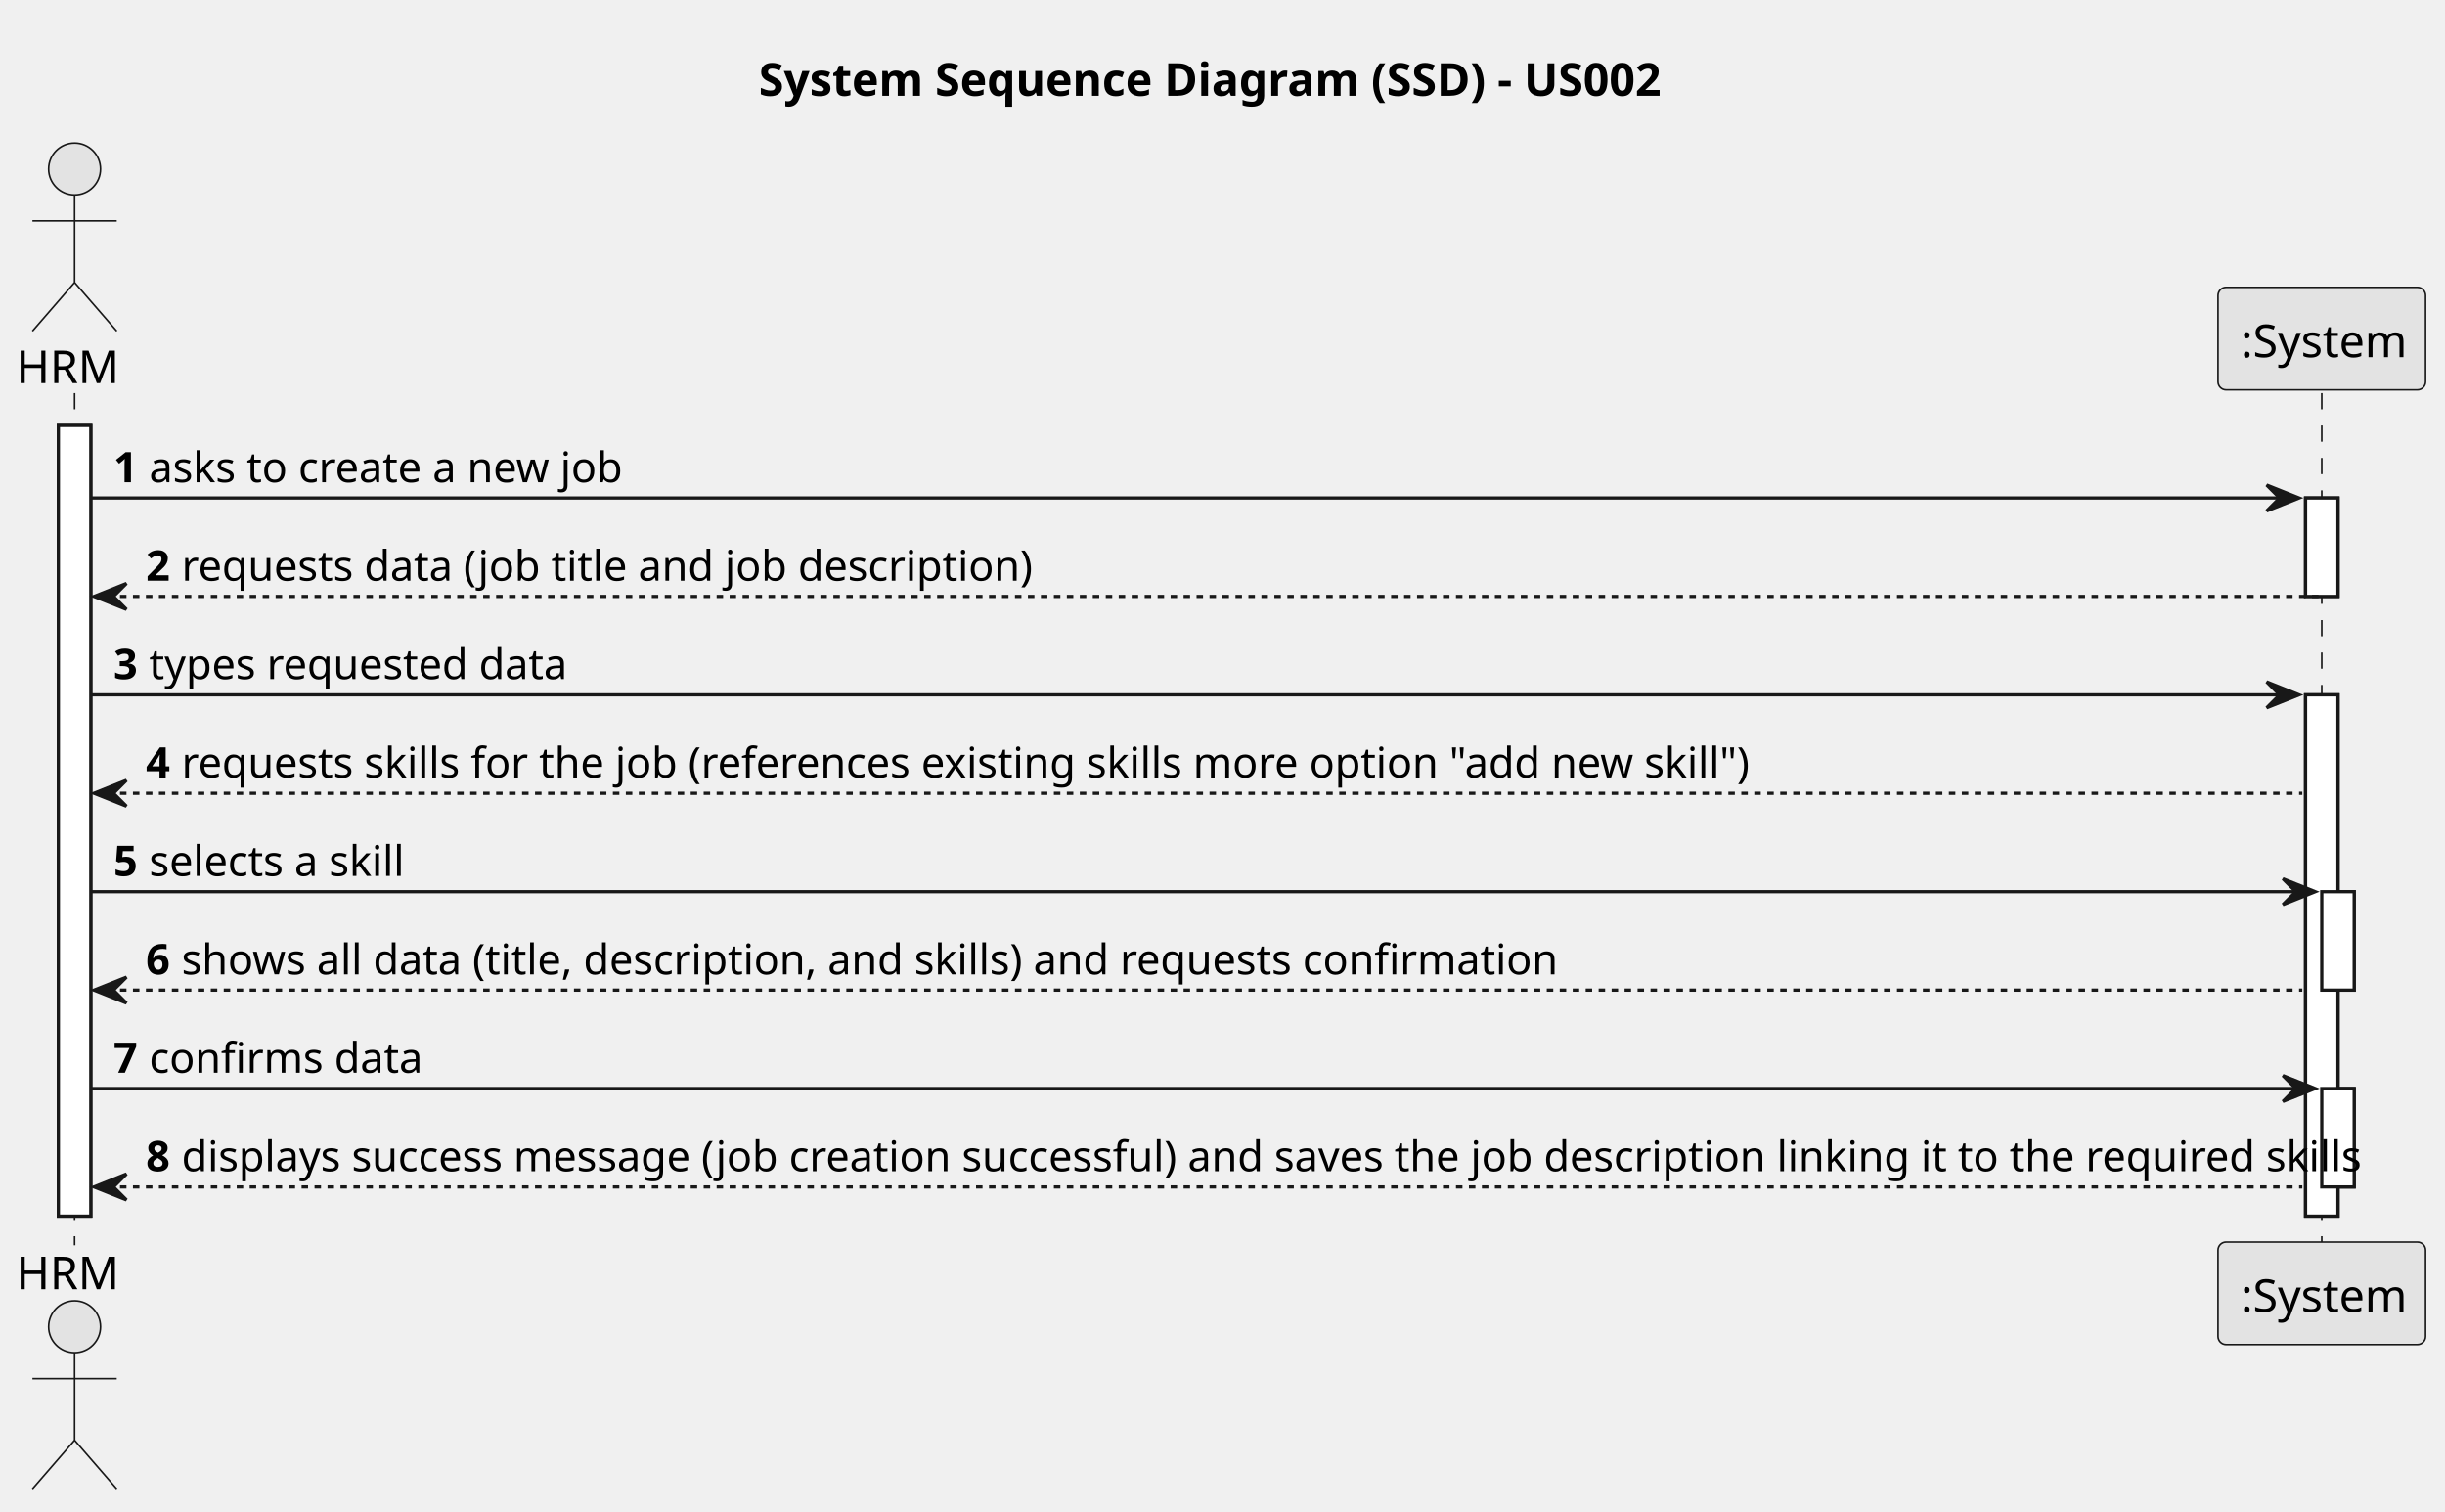
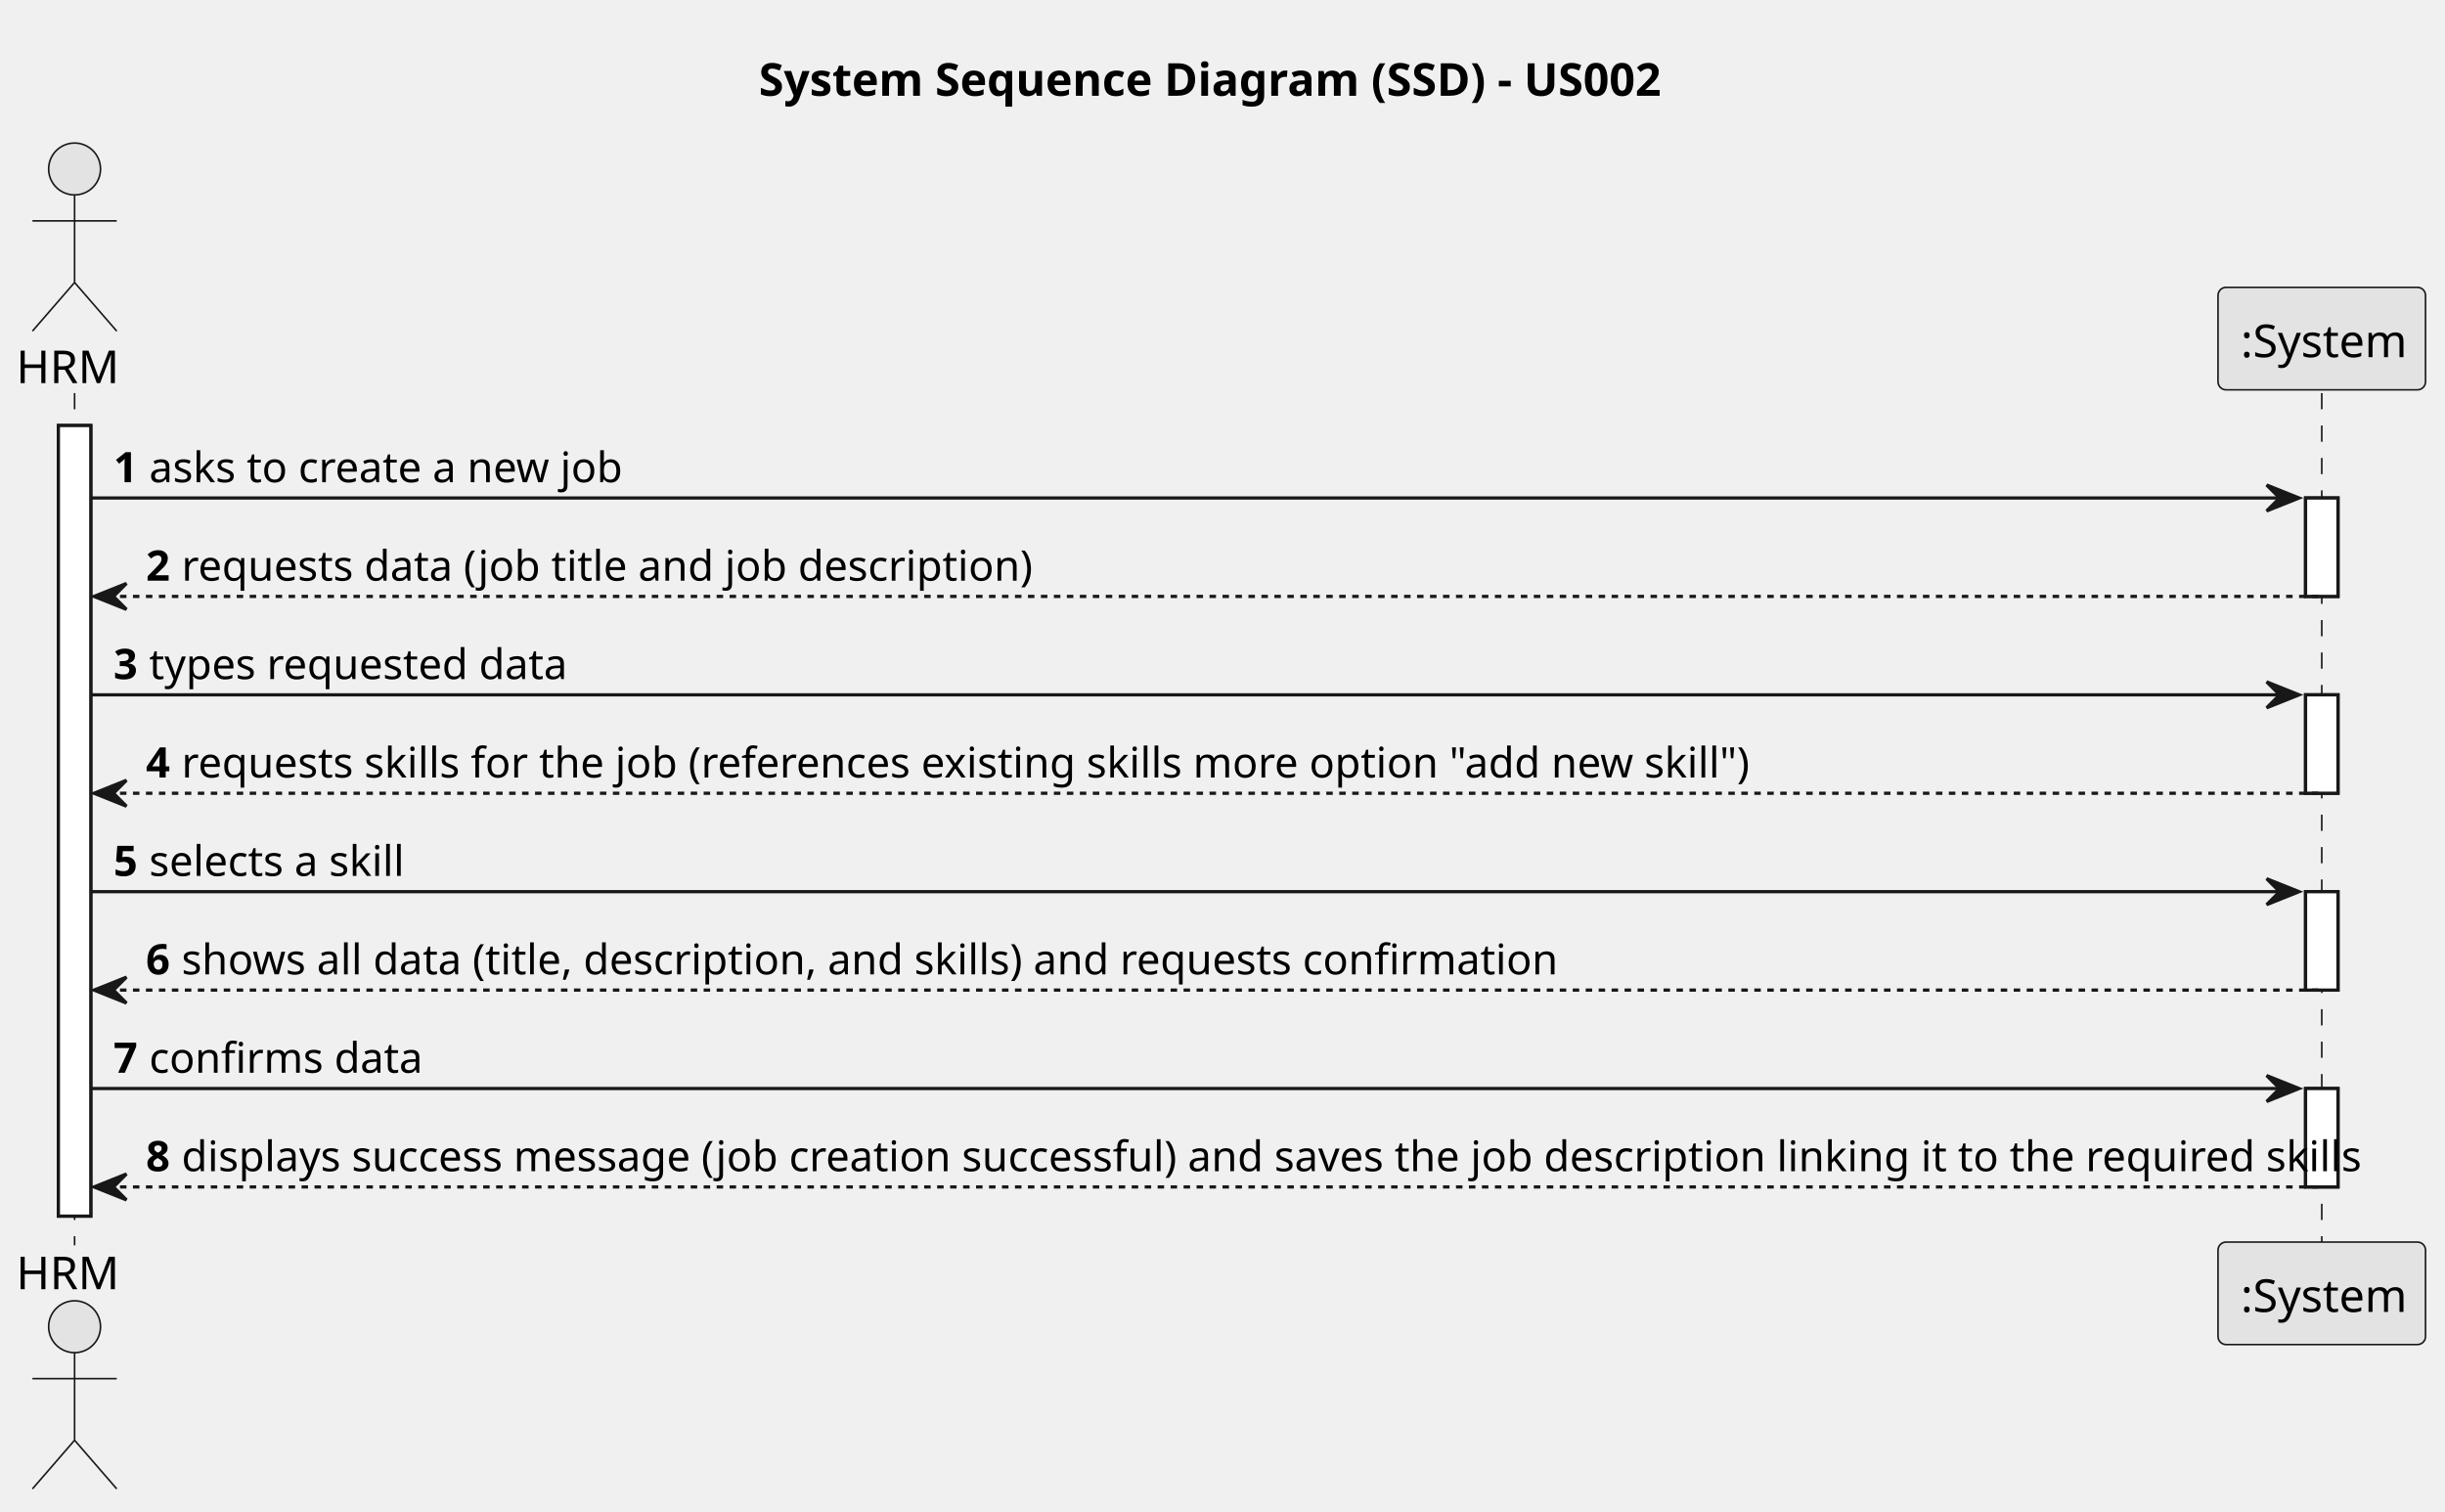
<svg xmlns="http://www.w3.org/2000/svg" contentStyleType="text/css" height="466px" preserveAspectRatio="none" style="width:754px;height:466px;background:#FFFFFF;" version="1.1" viewBox="0 0 754 466" width="754px" zoomAndPan="magnify">
  <defs />
  <g>
    <text fill="#000000" font-family="sans-serif" font-size="14" font-weight="bold" lengthAdjust="spacing" textLength="284" x="234" y="29.533">System Sequence Diagram (SSD) - US002</text>
    <rect fill="#FFFFFF" height="243.812" style="stroke:#181818;stroke-width:1.0;" width="10" x="18" y="131.219" />
    <rect fill="#FFFFFF" height="30.352" style="stroke:#181818;stroke-width:1.0;" width="10" x="711" y="153.57" />
-     <rect fill="#FFFFFF" height="160.758" style="stroke:#181818;stroke-width:1.0;" width="10" x="711" y="214.273" />
-     <rect fill="#FFFFFF" height="30.352" style="stroke:#181818;stroke-width:1.0;" width="10" x="716" y="274.977" />
-     <rect fill="#FFFFFF" height="30.352" style="stroke:#181818;stroke-width:1.0;" width="10" x="716" y="335.68" />
+     <rect fill="#FFFFFF" height="30.352" style="stroke:#181818;stroke-width:1.0;" width="10" x="711" y="214.273" />
+     <rect fill="#FFFFFF" height="30.352" style="stroke:#181818;stroke-width:1.0;" width="10" x="711" y="274.977" />
+     <rect fill="#FFFFFF" height="30.352" style="stroke:#181818;stroke-width:1.0;" width="10" x="711" y="335.68" />
    <line style="stroke:#181818;stroke-width:0.5;stroke-dasharray:5.0,5.0;" x1="23" x2="23" y1="121.219" y2="384.031" />
    <line style="stroke:#181818;stroke-width:0.5;stroke-dasharray:5.0,5.0;" x1="716" x2="716" y1="121.219" y2="384.031" />
    <text fill="#000000" font-family="sans-serif" font-size="14" lengthAdjust="spacing" textLength="30" x="5" y="118.143">HRM</text>
    <ellipse cx="23" cy="52.109" fill="#E3E3E3" rx="8" ry="8" style="stroke:#181818;stroke-width:0.5;" />
    <path d="M23,60.109 L23,87.109 M10,68.109 L36,68.109 M23,87.109 L10,102.109 M23,87.109 L36,102.109 " fill="none" style="stroke:#181818;stroke-width:0.5;" />
    <text fill="#000000" font-family="sans-serif" font-size="14" lengthAdjust="spacing" textLength="30" x="5" y="397.565">HRM</text>
    <ellipse cx="23" cy="409.141" fill="#E3E3E3" rx="8" ry="8" style="stroke:#181818;stroke-width:0.5;" />
    <path d="M23,417.141 L23,444.141 M10,425.141 L36,425.141 M23,444.141 L10,459.141 M23,444.141 L36,459.141 " fill="none" style="stroke:#181818;stroke-width:0.5;" />
    <rect fill="#E3E3E3" height="31.609" rx="2.5" ry="2.5" style="stroke:#181818;stroke-width:0.5;" width="64" x="684" y="88.609" />
    <text fill="#000000" font-family="sans-serif" font-size="14" lengthAdjust="spacing" textLength="50" x="691" y="110.143">:System</text>
    <rect fill="#E3E3E3" height="31.609" rx="2.5" ry="2.5" style="stroke:#181818;stroke-width:0.5;" width="64" x="684" y="383.031" />
    <text fill="#000000" font-family="sans-serif" font-size="14" lengthAdjust="spacing" textLength="50" x="691" y="404.565">:System</text>
    <rect fill="#FFFFFF" height="243.812" style="stroke:#181818;stroke-width:1.0;" width="10" x="18" y="131.219" />
    <rect fill="#FFFFFF" height="30.352" style="stroke:#181818;stroke-width:1.0;" width="10" x="711" y="153.57" />
-     <rect fill="#FFFFFF" height="160.758" style="stroke:#181818;stroke-width:1.0;" width="10" x="711" y="214.273" />
-     <rect fill="#FFFFFF" height="30.352" style="stroke:#181818;stroke-width:1.0;" width="10" x="716" y="274.977" />
-     <rect fill="#FFFFFF" height="30.352" style="stroke:#181818;stroke-width:1.0;" width="10" x="716" y="335.68" />
+     <rect fill="#FFFFFF" height="30.352" style="stroke:#181818;stroke-width:1.0;" width="10" x="711" y="214.273" />
+     <rect fill="#FFFFFF" height="30.352" style="stroke:#181818;stroke-width:1.0;" width="10" x="711" y="274.977" />
+     <rect fill="#FFFFFF" height="30.352" style="stroke:#181818;stroke-width:1.0;" width="10" x="711" y="335.68" />
    <polygon fill="#181818" points="699,149.57,709,153.57,699,157.57,703,153.57" style="stroke:#181818;stroke-width:1.0;" />
    <line style="stroke:#181818;stroke-width:1.0;" x1="28" x2="705" y1="153.57" y2="153.57" />
    <text fill="#000000" font-family="sans-serif" font-size="13" font-weight="bold" lengthAdjust="spacing" textLength="7" x="35" y="148.714">1</text>
    <text fill="#000000" font-family="sans-serif" font-size="13" lengthAdjust="spacing" textLength="142" x="46" y="148.714">asks to create a new job</text>
    <polygon fill="#181818" points="39,179.922,29,183.922,39,187.922,35,183.922" style="stroke:#181818;stroke-width:1.0;" />
    <line style="stroke:#181818;stroke-width:1.0;stroke-dasharray:2.0,2.0;" x1="33" x2="715" y1="183.922" y2="183.922" />
    <text fill="#000000" font-family="sans-serif" font-size="13" font-weight="bold" lengthAdjust="spacing" textLength="7" x="45" y="179.065">2</text>
    <text fill="#000000" font-family="sans-serif" font-size="13" lengthAdjust="spacing" textLength="246" x="56" y="179.065">requests data (job title and job description)</text>
    <polygon fill="#181818" points="699,210.273,709,214.273,699,218.273,703,214.273" style="stroke:#181818;stroke-width:1.0;" />
    <line style="stroke:#181818;stroke-width:1.0;" x1="28" x2="705" y1="214.273" y2="214.273" />
    <text fill="#000000" font-family="sans-serif" font-size="13" font-weight="bold" lengthAdjust="spacing" textLength="7" x="35" y="209.417">3</text>
    <text fill="#000000" font-family="sans-serif" font-size="13" lengthAdjust="spacing" textLength="122" x="46" y="209.417">types requested data</text>
    <polygon fill="#181818" points="39,240.625,29,244.625,39,248.625,35,244.625" style="stroke:#181818;stroke-width:1.0;" />
-     <line style="stroke:#181818;stroke-width:1.0;stroke-dasharray:2.0,2.0;" x1="33" x2="710" y1="244.625" y2="244.625" />
+     <line style="stroke:#181818;stroke-width:1.0;stroke-dasharray:2.0,2.0;" x1="33" x2="715" y1="244.625" y2="244.625" />
    <text fill="#000000" font-family="sans-serif" font-size="13" font-weight="bold" lengthAdjust="spacing" textLength="7" x="45" y="239.769">4</text>
    <text fill="#000000" font-family="sans-serif" font-size="13" lengthAdjust="spacing" textLength="461" x="56" y="239.769">requests skills for the job (references existing skills more option "add new skill")</text>
-     <polygon fill="#181818" points="704,270.977,714,274.977,704,278.977,708,274.977" style="stroke:#181818;stroke-width:1.0;" />
-     <line style="stroke:#181818;stroke-width:1.0;" x1="28" x2="710" y1="274.977" y2="274.977" />
+     <polygon fill="#181818" points="699,270.977,709,274.977,699,278.977,703,274.977" style="stroke:#181818;stroke-width:1.0;" />
+     <line style="stroke:#181818;stroke-width:1.0;" x1="28" x2="705" y1="274.977" y2="274.977" />
    <text fill="#000000" font-family="sans-serif" font-size="13" font-weight="bold" lengthAdjust="spacing" textLength="7" x="35" y="270.12">5</text>
    <text fill="#000000" font-family="sans-serif" font-size="13" lengthAdjust="spacing" textLength="80" x="46" y="270.12">selects a skill</text>
    <polygon fill="#181818" points="39,301.328,29,305.328,39,309.328,35,305.328" style="stroke:#181818;stroke-width:1.0;" />
-     <line style="stroke:#181818;stroke-width:1.0;stroke-dasharray:2.0,2.0;" x1="33" x2="710" y1="305.328" y2="305.328" />
+     <line style="stroke:#181818;stroke-width:1.0;stroke-dasharray:2.0,2.0;" x1="33" x2="715" y1="305.328" y2="305.328" />
    <text fill="#000000" font-family="sans-serif" font-size="13" font-weight="bold" lengthAdjust="spacing" textLength="7" x="45" y="300.472">6</text>
    <text fill="#000000" font-family="sans-serif" font-size="13" lengthAdjust="spacing" textLength="403" x="56" y="300.472">shows all data (title, description, and skills) and requests confirmation</text>
-     <polygon fill="#181818" points="704,331.68,714,335.68,704,339.68,708,335.68" style="stroke:#181818;stroke-width:1.0;" />
-     <line style="stroke:#181818;stroke-width:1.0;" x1="28" x2="710" y1="335.68" y2="335.68" />
+     <polygon fill="#181818" points="699,331.68,709,335.68,699,339.68,703,335.68" style="stroke:#181818;stroke-width:1.0;" />
+     <line style="stroke:#181818;stroke-width:1.0;" x1="28" x2="705" y1="335.68" y2="335.68" />
    <text fill="#000000" font-family="sans-serif" font-size="13" font-weight="bold" lengthAdjust="spacing" textLength="7" x="35" y="330.823">7</text>
    <text fill="#000000" font-family="sans-serif" font-size="13" lengthAdjust="spacing" textLength="78" x="46" y="330.823">confirms data</text>
    <polygon fill="#181818" points="39,362.031,29,366.031,39,370.031,35,366.031" style="stroke:#181818;stroke-width:1.0;" />
-     <line style="stroke:#181818;stroke-width:1.0;stroke-dasharray:2.0,2.0;" x1="33" x2="710" y1="366.031" y2="366.031" />
+     <line style="stroke:#181818;stroke-width:1.0;stroke-dasharray:2.0,2.0;" x1="33" x2="715" y1="366.031" y2="366.031" />
    <text fill="#000000" font-family="sans-serif" font-size="13" font-weight="bold" lengthAdjust="spacing" textLength="7" x="45" y="361.175">8</text>
    <text fill="#000000" font-family="sans-serif" font-size="13" lengthAdjust="spacing" textLength="648" x="56" y="361.175">displays success message (job creation successful) and saves the job description linking it to the required skills</text>
  </g>
</svg>
